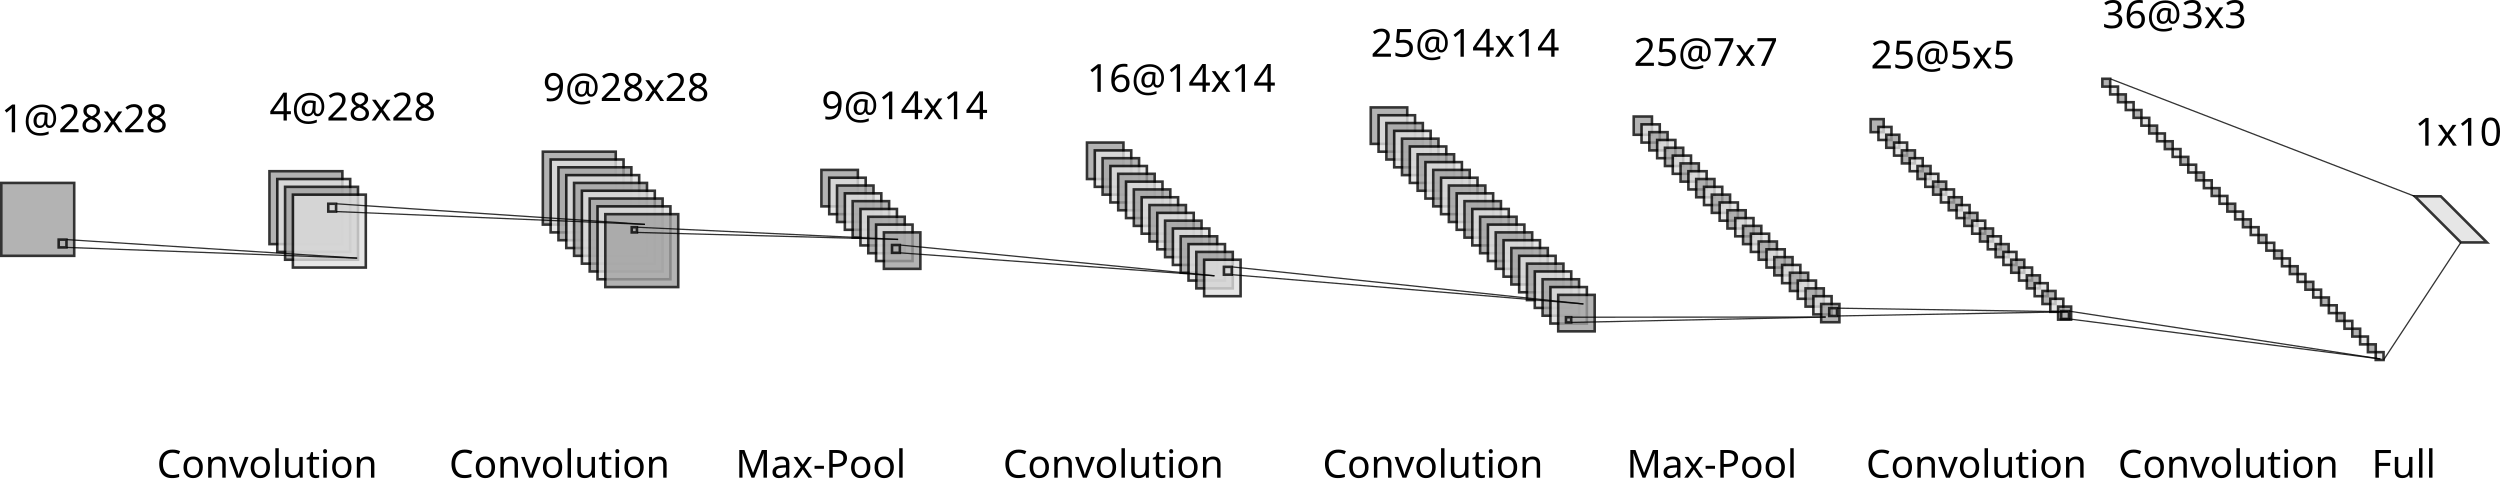
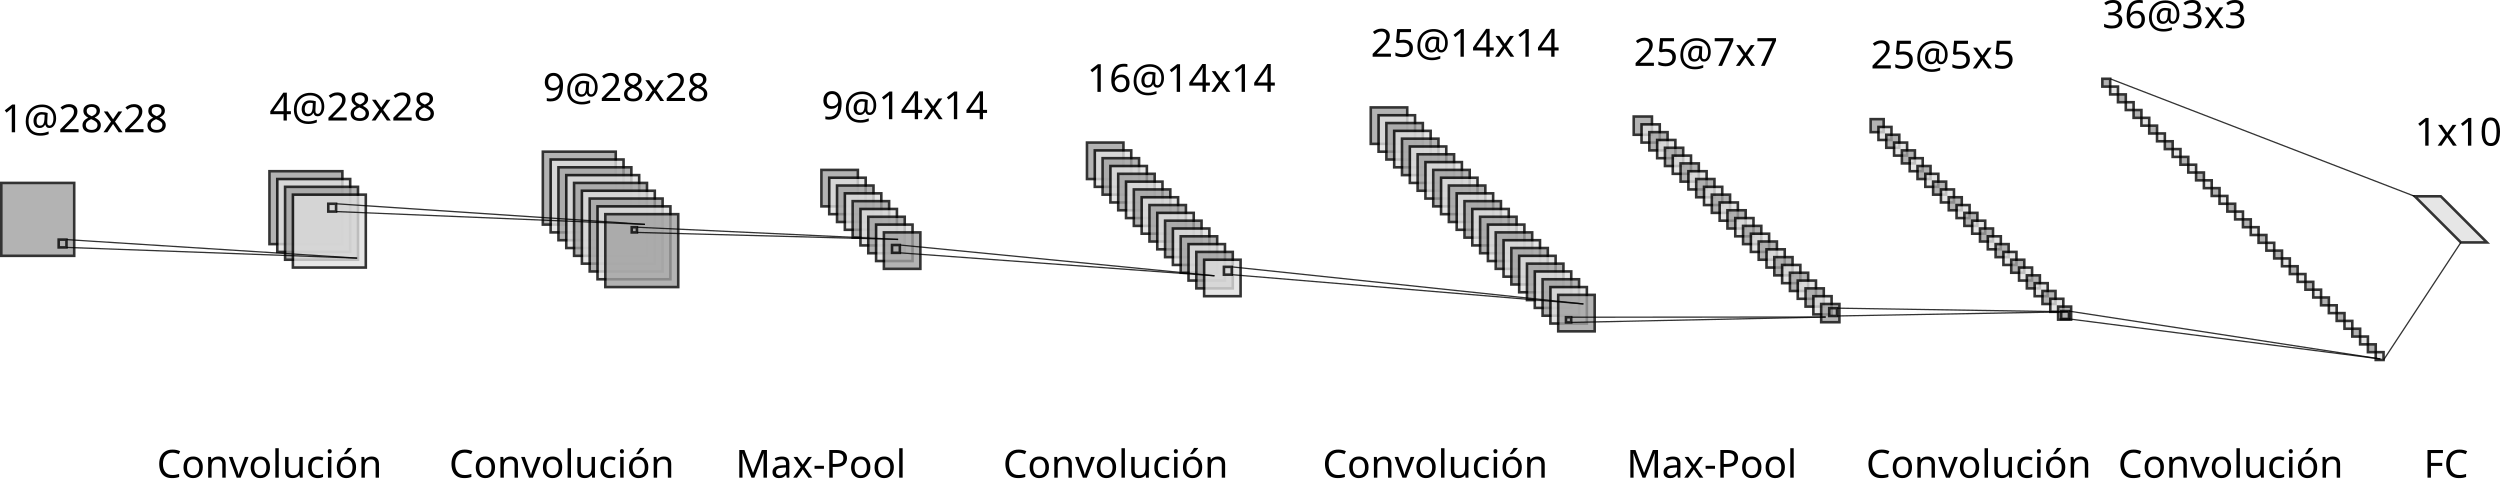
<svg xmlns="http://www.w3.org/2000/svg" width="944.912" height="180.698" version="1.1" id="svg36">
  <defs id="defs36" />
  <g transform="matrix(0.9840476,0,0,0.9840476,-277.0094,-325.9539)" id="g36">
    <rect class="rect" id="0_0" width="28" height="28" style="opacity:0.8;fill:#a0a0a0;stroke:#000000;stroke-width:1px" x="282" y="401.5" />
    <rect class="rect" id="1_0" width="28" height="28" style="opacity:0.8;fill:#a0a0a0;stroke:#000000;stroke-width:1px" x="385" y="397" />
    <rect class="rect" id="1_1" width="28" height="28" style="opacity:0.8;fill:#e0e0e0;stroke:#000000;stroke-width:1px" x="388" y="400" />
    <rect class="rect" id="1_2" width="28" height="28" style="opacity:0.8;fill:#a0a0a0;stroke:#000000;stroke-width:1px" x="391" y="403" />
    <rect class="rect" id="1_3" width="28" height="28" style="opacity:0.8;fill:#e0e0e0;stroke:#000000;stroke-width:1px" x="394" y="406" />
    <rect class="rect" id="2_0" width="28" height="28" style="opacity:0.8;fill:#a0a0a0;stroke:#000000;stroke-width:1px" x="490" y="389.5" />
    <rect class="rect" id="2_1" width="28" height="28" style="opacity:0.8;fill:#e0e0e0;stroke:#000000;stroke-width:1px" x="493" y="392.5" />
    <rect class="rect" id="2_2" width="28" height="28" style="opacity:0.8;fill:#a0a0a0;stroke:#000000;stroke-width:1px" x="496" y="395.5" />
    <rect class="rect" id="2_3" width="28" height="28" style="opacity:0.8;fill:#e0e0e0;stroke:#000000;stroke-width:1px" x="499" y="398.5" />
    <rect class="rect" id="2_4" width="28" height="28" style="opacity:0.8;fill:#a0a0a0;stroke:#000000;stroke-width:1px" x="502" y="401.5" />
    <rect class="rect" id="2_5" width="28" height="28" style="opacity:0.8;fill:#e0e0e0;stroke:#000000;stroke-width:1px" x="505" y="404.5" />
    <rect class="rect" id="2_6" width="28" height="28" style="opacity:0.8;fill:#a0a0a0;stroke:#000000;stroke-width:1px" x="508" y="407.5" />
    <rect class="rect" id="2_7" width="28" height="28" style="opacity:0.8;fill:#e0e0e0;stroke:#000000;stroke-width:1px" x="511" y="410.5" />
    <rect class="rect" id="2_8" width="28" height="28" style="opacity:0.8;fill:#a0a0a0;stroke:#000000;stroke-width:1px" x="514" y="413.5" />
    <rect class="rect" id="3_0" width="14" height="14" style="opacity:0.8;fill:#a0a0a0;stroke:#000000;stroke-width:1px" x="597" y="396.5" />
    <rect class="rect" id="3_1" width="14" height="14" style="opacity:0.8;fill:#e0e0e0;stroke:#000000;stroke-width:1px" x="600" y="399.5" />
    <rect class="rect" id="3_2" width="14" height="14" style="opacity:0.8;fill:#a0a0a0;stroke:#000000;stroke-width:1px" x="603" y="402.5" />
    <rect class="rect" id="3_3" width="14" height="14" style="opacity:0.8;fill:#e0e0e0;stroke:#000000;stroke-width:1px" x="606" y="405.5" />
    <rect class="rect" id="3_4" width="14" height="14" style="opacity:0.8;fill:#a0a0a0;stroke:#000000;stroke-width:1px" x="609" y="408.5" />
    <rect class="rect" id="3_5" width="14" height="14" style="opacity:0.8;fill:#e0e0e0;stroke:#000000;stroke-width:1px" x="612" y="411.5" />
    <rect class="rect" id="3_6" width="14" height="14" style="opacity:0.8;fill:#a0a0a0;stroke:#000000;stroke-width:1px" x="615" y="414.5" />
    <rect class="rect" id="3_7" width="14" height="14" style="opacity:0.8;fill:#e0e0e0;stroke:#000000;stroke-width:1px" x="618" y="417.5" />
    <rect class="rect" id="3_8" width="14" height="14" style="opacity:0.8;fill:#a0a0a0;stroke:#000000;stroke-width:1px" x="621" y="420.5" />
    <rect class="rect" id="4_0" width="14" height="14" style="opacity:0.8;fill:#a0a0a0;stroke:#000000;stroke-width:1px" x="699" y="386" />
    <rect class="rect" id="4_1" width="14" height="14" style="opacity:0.8;fill:#e0e0e0;stroke:#000000;stroke-width:1px" x="702" y="389" />
    <rect class="rect" id="4_2" width="14" height="14" style="opacity:0.8;fill:#a0a0a0;stroke:#000000;stroke-width:1px" x="705" y="392" />
    <rect class="rect" id="4_3" width="14" height="14" style="opacity:0.8;fill:#e0e0e0;stroke:#000000;stroke-width:1px" x="708" y="395" />
    <rect class="rect" id="4_4" width="14" height="14" style="opacity:0.8;fill:#a0a0a0;stroke:#000000;stroke-width:1px" x="711" y="398" />
    <rect class="rect" id="4_5" width="14" height="14" style="opacity:0.8;fill:#e0e0e0;stroke:#000000;stroke-width:1px" x="714" y="401" />
    <rect class="rect" id="4_6" width="14" height="14" style="opacity:0.8;fill:#a0a0a0;stroke:#000000;stroke-width:1px" x="717" y="404" />
    <rect class="rect" id="4_7" width="14" height="14" style="opacity:0.8;fill:#e0e0e0;stroke:#000000;stroke-width:1px" x="720" y="407" />
    <rect class="rect" id="4_8" width="14" height="14" style="opacity:0.8;fill:#a0a0a0;stroke:#000000;stroke-width:1px" x="723" y="410" />
    <rect class="rect" id="4_9" width="14" height="14" style="opacity:0.8;fill:#e0e0e0;stroke:#000000;stroke-width:1px" x="726" y="413" />
    <rect class="rect" id="4_10" width="14" height="14" style="opacity:0.8;fill:#a0a0a0;stroke:#000000;stroke-width:1px" x="729" y="416" />
    <rect class="rect" id="4_11" width="14" height="14" style="opacity:0.8;fill:#e0e0e0;stroke:#000000;stroke-width:1px" x="732" y="419" />
    <rect class="rect" id="4_12" width="14" height="14" style="opacity:0.8;fill:#a0a0a0;stroke:#000000;stroke-width:1px" x="735" y="422" />
    <rect class="rect" id="4_13" width="14" height="14" style="opacity:0.8;fill:#e0e0e0;stroke:#000000;stroke-width:1px" x="738" y="425" />
    <rect class="rect" id="4_14" width="14" height="14" style="opacity:0.8;fill:#a0a0a0;stroke:#000000;stroke-width:1px" x="741" y="428" />
    <rect class="rect" id="4_15" width="14" height="14" style="opacity:0.8;fill:#e0e0e0;stroke:#000000;stroke-width:1px" x="744" y="431" />
    <rect class="rect" id="5_0" width="14" height="14" style="opacity:0.8;fill:#a0a0a0;stroke:#000000;stroke-width:1px" x="808" y="372.5" />
    <rect class="rect" id="5_1" width="14" height="14" style="opacity:0.8;fill:#e0e0e0;stroke:#000000;stroke-width:1px" x="811" y="375.5" />
    <rect class="rect" id="5_2" width="14" height="14" style="opacity:0.8;fill:#a0a0a0;stroke:#000000;stroke-width:1px" x="814" y="378.5" />
    <rect class="rect" id="5_3" width="14" height="14" style="opacity:0.8;fill:#e0e0e0;stroke:#000000;stroke-width:1px" x="817" y="381.5" />
    <rect class="rect" id="5_4" width="14" height="14" style="opacity:0.8;fill:#a0a0a0;stroke:#000000;stroke-width:1px" x="820" y="384.5" />
    <rect class="rect" id="5_5" width="14" height="14" style="opacity:0.8;fill:#e0e0e0;stroke:#000000;stroke-width:1px" x="823" y="387.5" />
    <rect class="rect" id="5_6" width="14" height="14" style="opacity:0.8;fill:#a0a0a0;stroke:#000000;stroke-width:1px" x="826" y="390.5" />
    <rect class="rect" id="5_7" width="14" height="14" style="opacity:0.8;fill:#e0e0e0;stroke:#000000;stroke-width:1px" x="829" y="393.5" />
    <rect class="rect" id="5_8" width="14" height="14" style="opacity:0.8;fill:#a0a0a0;stroke:#000000;stroke-width:1px" x="832" y="396.5" />
    <rect class="rect" id="5_9" width="14" height="14" style="opacity:0.8;fill:#e0e0e0;stroke:#000000;stroke-width:1px" x="835" y="399.5" />
    <rect class="rect" id="5_10" width="14" height="14" style="opacity:0.8;fill:#a0a0a0;stroke:#000000;stroke-width:1px" x="838" y="402.5" />
    <rect class="rect" id="5_11" width="14" height="14" style="opacity:0.8;fill:#e0e0e0;stroke:#000000;stroke-width:1px" x="841" y="405.5" />
    <rect class="rect" id="5_12" width="14" height="14" style="opacity:0.8;fill:#a0a0a0;stroke:#000000;stroke-width:1px" x="844" y="408.5" />
    <rect class="rect" id="5_13" width="14" height="14" style="opacity:0.8;fill:#e0e0e0;stroke:#000000;stroke-width:1px" x="847" y="411.5" />
    <rect class="rect" id="5_14" width="14" height="14" style="opacity:0.8;fill:#a0a0a0;stroke:#000000;stroke-width:1px" x="850" y="414.5" />
    <rect class="rect" id="5_15" width="14" height="14" style="opacity:0.8;fill:#e0e0e0;stroke:#000000;stroke-width:1px" x="853" y="417.5" />
    <rect class="rect" id="5_16" width="14" height="14" style="opacity:0.8;fill:#a0a0a0;stroke:#000000;stroke-width:1px" x="856" y="420.5" />
    <rect class="rect" id="5_17" width="14" height="14" style="opacity:0.8;fill:#e0e0e0;stroke:#000000;stroke-width:1px" x="859" y="423.5" />
    <rect class="rect" id="5_18" width="14" height="14" style="opacity:0.8;fill:#a0a0a0;stroke:#000000;stroke-width:1px" x="862" y="426.5" />
    <rect class="rect" id="5_19" width="14" height="14" style="opacity:0.8;fill:#e0e0e0;stroke:#000000;stroke-width:1px" x="865" y="429.5" />
    <rect class="rect" id="5_20" width="14" height="14" style="opacity:0.8;fill:#a0a0a0;stroke:#000000;stroke-width:1px" x="868" y="432.5" />
    <rect class="rect" id="5_21" width="14" height="14" style="opacity:0.8;fill:#e0e0e0;stroke:#000000;stroke-width:1px" x="871" y="435.5" />
    <rect class="rect" id="5_22" width="14" height="14" style="opacity:0.8;fill:#a0a0a0;stroke:#000000;stroke-width:1px" x="874" y="438.5" />
    <rect class="rect" id="5_23" width="14" height="14" style="opacity:0.8;fill:#e0e0e0;stroke:#000000;stroke-width:1px" x="877" y="441.5" />
    <rect class="rect" id="5_24" width="14" height="14" style="opacity:0.8;fill:#a0a0a0;stroke:#000000;stroke-width:1px" x="880" y="444.5" />
    <rect class="rect" id="6_0" width="7" height="7" style="opacity:0.8;fill:#a0a0a0;stroke:#000000;stroke-width:1px" x="909" y="376" />
    <rect class="rect" id="6_1" width="7" height="7" style="opacity:0.8;fill:#e0e0e0;stroke:#000000;stroke-width:1px" x="912" y="379" />
    <rect class="rect" id="6_2" width="7" height="7" style="opacity:0.8;fill:#a0a0a0;stroke:#000000;stroke-width:1px" x="915" y="382" />
    <rect class="rect" id="6_3" width="7" height="7" style="opacity:0.8;fill:#e0e0e0;stroke:#000000;stroke-width:1px" x="918" y="385" />
    <rect class="rect" id="6_4" width="7" height="7" style="opacity:0.8;fill:#a0a0a0;stroke:#000000;stroke-width:1px" x="921" y="388" />
    <rect class="rect" id="6_5" width="7" height="7" style="opacity:0.8;fill:#e0e0e0;stroke:#000000;stroke-width:1px" x="924" y="391" />
    <rect class="rect" id="6_6" width="7" height="7" style="opacity:0.8;fill:#a0a0a0;stroke:#000000;stroke-width:1px" x="927" y="394" />
    <rect class="rect" id="6_7" width="7" height="7" style="opacity:0.8;fill:#e0e0e0;stroke:#000000;stroke-width:1px" x="930" y="397" />
    <rect class="rect" id="6_8" width="7" height="7" style="opacity:0.8;fill:#a0a0a0;stroke:#000000;stroke-width:1px" x="933" y="400" />
    <rect class="rect" id="6_9" width="7" height="7" style="opacity:0.8;fill:#e0e0e0;stroke:#000000;stroke-width:1px" x="936" y="403" />
    <rect class="rect" id="6_10" width="7" height="7" style="opacity:0.8;fill:#a0a0a0;stroke:#000000;stroke-width:1px" x="939" y="406" />
    <rect class="rect" id="6_11" width="7" height="7" style="opacity:0.8;fill:#e0e0e0;stroke:#000000;stroke-width:1px" x="942" y="409" />
    <rect class="rect" id="6_12" width="7" height="7" style="opacity:0.8;fill:#a0a0a0;stroke:#000000;stroke-width:1px" x="945" y="412" />
    <rect class="rect" id="6_13" width="7" height="7" style="opacity:0.8;fill:#e0e0e0;stroke:#000000;stroke-width:1px" x="948" y="415" />
    <rect class="rect" id="6_14" width="7" height="7" style="opacity:0.8;fill:#a0a0a0;stroke:#000000;stroke-width:1px" x="951" y="418" />
    <rect class="rect" id="6_15" width="7" height="7" style="opacity:0.8;fill:#e0e0e0;stroke:#000000;stroke-width:1px" x="954" y="421" />
    <rect class="rect" id="6_16" width="7" height="7" style="opacity:0.8;fill:#a0a0a0;stroke:#000000;stroke-width:1px" x="957" y="424" />
    <rect class="rect" id="6_17" width="7" height="7" style="opacity:0.8;fill:#e0e0e0;stroke:#000000;stroke-width:1px" x="960" y="427" />
    <rect class="rect" id="6_18" width="7" height="7" style="opacity:0.8;fill:#a0a0a0;stroke:#000000;stroke-width:1px" x="963" y="430" />
    <rect class="rect" id="6_19" width="7" height="7" style="opacity:0.8;fill:#e0e0e0;stroke:#000000;stroke-width:1px" x="966" y="433" />
    <rect class="rect" id="6_20" width="7" height="7" style="opacity:0.8;fill:#a0a0a0;stroke:#000000;stroke-width:1px" x="969" y="436" />
    <rect class="rect" id="6_21" width="7" height="7" style="opacity:0.8;fill:#e0e0e0;stroke:#000000;stroke-width:1px" x="972" y="439" />
    <rect class="rect" id="6_22" width="7" height="7" style="opacity:0.8;fill:#a0a0a0;stroke:#000000;stroke-width:1px" x="975" y="442" />
    <rect class="rect" id="6_23" width="7" height="7" style="opacity:0.8;fill:#e0e0e0;stroke:#000000;stroke-width:1px" x="978" y="445" />
    <rect class="rect" id="6_24" width="7" height="7" style="opacity:0.8;fill:#a0a0a0;stroke:#000000;stroke-width:1px" x="981" y="448" />
    <rect class="rect" id="7_0" width="5" height="5" style="opacity:0.8;fill:#a0a0a0;stroke:#000000;stroke-width:1px" x="1000" y="377" />
    <rect class="rect" id="7_1" width="5" height="5" style="opacity:0.8;fill:#e0e0e0;stroke:#000000;stroke-width:1px" x="1003" y="380" />
    <rect class="rect" id="7_2" width="5" height="5" style="opacity:0.8;fill:#a0a0a0;stroke:#000000;stroke-width:1px" x="1006" y="383" />
    <rect class="rect" id="7_3" width="5" height="5" style="opacity:0.8;fill:#e0e0e0;stroke:#000000;stroke-width:1px" x="1009" y="386" />
    <rect class="rect" id="7_4" width="5" height="5" style="opacity:0.8;fill:#a0a0a0;stroke:#000000;stroke-width:1px" x="1012" y="389" />
    <rect class="rect" id="7_5" width="5" height="5" style="opacity:0.8;fill:#e0e0e0;stroke:#000000;stroke-width:1px" x="1015" y="392" />
    <rect class="rect" id="7_6" width="5" height="5" style="opacity:0.8;fill:#a0a0a0;stroke:#000000;stroke-width:1px" x="1018" y="395" />
    <rect class="rect" id="7_7" width="5" height="5" style="opacity:0.8;fill:#e0e0e0;stroke:#000000;stroke-width:1px" x="1021" y="398" />
    <rect class="rect" id="7_8" width="5" height="5" style="opacity:0.8;fill:#a0a0a0;stroke:#000000;stroke-width:1px" x="1024" y="401" />
    <rect class="rect" id="7_9" width="5" height="5" style="opacity:0.8;fill:#e0e0e0;stroke:#000000;stroke-width:1px" x="1027" y="404" />
    <rect class="rect" id="7_10" width="5" height="5" style="opacity:0.8;fill:#a0a0a0;stroke:#000000;stroke-width:1px" x="1030" y="407" />
    <rect class="rect" id="7_11" width="5" height="5" style="opacity:0.8;fill:#e0e0e0;stroke:#000000;stroke-width:1px" x="1033" y="410" />
    <rect class="rect" id="7_12" width="5" height="5" style="opacity:0.8;fill:#a0a0a0;stroke:#000000;stroke-width:1px" x="1036" y="413" />
    <rect class="rect" id="7_13" width="5" height="5" style="opacity:0.8;fill:#e0e0e0;stroke:#000000;stroke-width:1px" x="1039" y="416" />
    <rect class="rect" id="7_14" width="5" height="5" style="opacity:0.8;fill:#a0a0a0;stroke:#000000;stroke-width:1px" x="1042" y="419" />
    <rect class="rect" id="7_15" width="5" height="5" style="opacity:0.8;fill:#e0e0e0;stroke:#000000;stroke-width:1px" x="1045" y="422" />
    <rect class="rect" id="7_16" width="5" height="5" style="opacity:0.8;fill:#a0a0a0;stroke:#000000;stroke-width:1px" x="1048" y="425" />
    <rect class="rect" id="7_17" width="5" height="5" style="opacity:0.8;fill:#e0e0e0;stroke:#000000;stroke-width:1px" x="1051" y="428" />
    <rect class="rect" id="7_18" width="5" height="5" style="opacity:0.8;fill:#a0a0a0;stroke:#000000;stroke-width:1px" x="1054" y="431" />
    <rect class="rect" id="7_19" width="5" height="5" style="opacity:0.8;fill:#e0e0e0;stroke:#000000;stroke-width:1px" x="1057" y="434" />
    <rect class="rect" id="7_20" width="5" height="5" style="opacity:0.8;fill:#a0a0a0;stroke:#000000;stroke-width:1px" x="1060" y="437" />
    <rect class="rect" id="7_21" width="5" height="5" style="opacity:0.8;fill:#e0e0e0;stroke:#000000;stroke-width:1px" x="1063" y="440" />
    <rect class="rect" id="7_22" width="5" height="5" style="opacity:0.8;fill:#a0a0a0;stroke:#000000;stroke-width:1px" x="1066" y="443" />
    <rect class="rect" id="7_23" width="5" height="5" style="opacity:0.8;fill:#e0e0e0;stroke:#000000;stroke-width:1px" x="1069" y="446" />
    <rect class="rect" id="7_24" width="5" height="5" style="opacity:0.8;fill:#a0a0a0;stroke:#000000;stroke-width:1px" x="1072" y="449" />
    <rect class="rect" id="8_0" width="3" height="3" style="opacity:0.8;fill:#a0a0a0;stroke:#000000;stroke-width:1px" x="1089" y="361.5" />
    <rect class="rect" id="8_1" width="3" height="3" style="opacity:0.8;fill:#e0e0e0;stroke:#000000;stroke-width:1px" x="1092" y="364.5" />
    <rect class="rect" id="8_2" width="3" height="3" style="opacity:0.8;fill:#a0a0a0;stroke:#000000;stroke-width:1px" x="1095" y="367.5" />
    <rect class="rect" id="8_3" width="3" height="3" style="opacity:0.8;fill:#e0e0e0;stroke:#000000;stroke-width:1px" x="1098" y="370.5" />
    <rect class="rect" id="8_4" width="3" height="3" style="opacity:0.8;fill:#a0a0a0;stroke:#000000;stroke-width:1px" x="1101" y="373.5" />
    <rect class="rect" id="8_5" width="3" height="3" style="opacity:0.8;fill:#e0e0e0;stroke:#000000;stroke-width:1px" x="1104" y="376.5" />
    <rect class="rect" id="8_6" width="3" height="3" style="opacity:0.8;fill:#a0a0a0;stroke:#000000;stroke-width:1px" x="1107" y="379.5" />
    <rect class="rect" id="8_7" width="3" height="3" style="opacity:0.8;fill:#e0e0e0;stroke:#000000;stroke-width:1px" x="1110" y="382.5" />
    <rect class="rect" id="8_8" width="3" height="3" style="opacity:0.8;fill:#a0a0a0;stroke:#000000;stroke-width:1px" x="1113" y="385.5" />
    <rect class="rect" id="8_9" width="3" height="3" style="opacity:0.8;fill:#e0e0e0;stroke:#000000;stroke-width:1px" x="1116" y="388.5" />
    <rect class="rect" id="8_10" width="3" height="3" style="opacity:0.8;fill:#a0a0a0;stroke:#000000;stroke-width:1px" x="1119" y="391.5" />
    <rect class="rect" id="8_11" width="3" height="3" style="opacity:0.8;fill:#e0e0e0;stroke:#000000;stroke-width:1px" x="1122" y="394.5" />
    <rect class="rect" id="8_12" width="3" height="3" style="opacity:0.8;fill:#a0a0a0;stroke:#000000;stroke-width:1px" x="1125" y="397.5" />
    <rect class="rect" id="8_13" width="3" height="3" style="opacity:0.8;fill:#e0e0e0;stroke:#000000;stroke-width:1px" x="1128" y="400.5" />
    <rect class="rect" id="8_14" width="3" height="3" style="opacity:0.8;fill:#a0a0a0;stroke:#000000;stroke-width:1px" x="1131" y="403.5" />
    <rect class="rect" id="8_15" width="3" height="3" style="opacity:0.8;fill:#e0e0e0;stroke:#000000;stroke-width:1px" x="1134" y="406.5" />
    <rect class="rect" id="8_16" width="3" height="3" style="opacity:0.8;fill:#a0a0a0;stroke:#000000;stroke-width:1px" x="1137" y="409.5" />
    <rect class="rect" id="8_17" width="3" height="3" style="opacity:0.8;fill:#e0e0e0;stroke:#000000;stroke-width:1px" x="1140" y="412.5" />
    <rect class="rect" id="8_18" width="3" height="3" style="opacity:0.8;fill:#a0a0a0;stroke:#000000;stroke-width:1px" x="1143" y="415.5" />
    <rect class="rect" id="8_19" width="3" height="3" style="opacity:0.8;fill:#e0e0e0;stroke:#000000;stroke-width:1px" x="1146" y="418.5" />
    <rect class="rect" id="8_20" width="3" height="3" style="opacity:0.8;fill:#a0a0a0;stroke:#000000;stroke-width:1px" x="1149" y="421.5" />
    <rect class="rect" id="8_21" width="3" height="3" style="opacity:0.8;fill:#e0e0e0;stroke:#000000;stroke-width:1px" x="1152" y="424.5" />
    <rect class="rect" id="8_22" width="3" height="3" style="opacity:0.8;fill:#a0a0a0;stroke:#000000;stroke-width:1px" x="1155" y="427.5" />
    <rect class="rect" id="8_23" width="3" height="3" style="opacity:0.8;fill:#e0e0e0;stroke:#000000;stroke-width:1px" x="1158" y="430.5" />
    <rect class="rect" id="8_24" width="3" height="3" style="opacity:0.8;fill:#a0a0a0;stroke:#000000;stroke-width:1px" x="1161" y="433.5" />
    <rect class="rect" id="8_25" width="3" height="3" style="opacity:0.8;fill:#e0e0e0;stroke:#000000;stroke-width:1px" x="1164" y="436.5" />
    <rect class="rect" id="8_26" width="3" height="3" style="opacity:0.8;fill:#a0a0a0;stroke:#000000;stroke-width:1px" x="1167" y="439.5" />
    <rect class="rect" id="8_27" width="3" height="3" style="opacity:0.8;fill:#e0e0e0;stroke:#000000;stroke-width:1px" x="1170" y="442.5" />
    <rect class="rect" id="8_28" width="3" height="3" style="opacity:0.8;fill:#a0a0a0;stroke:#000000;stroke-width:1px" x="1173" y="445.5" />
    <rect class="rect" id="8_29" width="3" height="3" style="opacity:0.8;fill:#e0e0e0;stroke:#000000;stroke-width:1px" x="1176" y="448.5" />
    <rect class="rect" id="8_30" width="3" height="3" style="opacity:0.8;fill:#a0a0a0;stroke:#000000;stroke-width:1px" x="1179" y="451.5" />
    <rect class="rect" id="8_31" width="3" height="3" style="opacity:0.8;fill:#e0e0e0;stroke:#000000;stroke-width:1px" x="1182" y="454.5" />
    <rect class="rect" id="8_32" width="3" height="3" style="opacity:0.8;fill:#a0a0a0;stroke:#000000;stroke-width:1px" x="1185" y="457.5" />
    <rect class="rect" id="8_33" width="3" height="3" style="opacity:0.8;fill:#e0e0e0;stroke:#000000;stroke-width:1px" x="1188" y="460.5" />
    <rect class="rect" id="8_34" width="3" height="3" style="opacity:0.8;fill:#a0a0a0;stroke:#000000;stroke-width:1px" x="1191" y="463.5" />
    <rect class="rect" id="8_35" width="3" height="3" style="opacity:0.8;fill:#e0e0e0;stroke:#000000;stroke-width:1px" x="1194" y="466.5" />
    <rect class="conv" id="conv_0" width="3" height="3" style="fill-opacity:0;stroke:#000000;stroke-width:1px;stroke-opacity:0.8" x="304.037" y="423.268" />
    <rect class="conv" id="conv_1" width="3" height="3" style="fill-opacity:0;stroke:#000000;stroke-width:1px;stroke-opacity:0.8" x="407.588" y="409.501" />
    <rect class="conv" id="conv_2" width="2" height="2" style="fill-opacity:0;stroke:#000000;stroke-width:1px;stroke-opacity:0.8" x="524.143" y="418.514" />
    <rect class="conv" id="conv_3" width="3" height="3" style="fill-opacity:0;stroke:#000000;stroke-width:1px;stroke-opacity:0.8" x="624.121" y="425.342" />
    <rect class="conv" id="conv_4" width="3" height="3" style="fill-opacity:0;stroke:#000000;stroke-width:1px;stroke-opacity:0.8" x="751.597" y="433.738" />
    <rect class="conv" id="conv_5" width="2" height="2" style="fill-opacity:0;stroke:#000000;stroke-width:1px;stroke-opacity:0.8" x="882.979" y="453.077" />
    <rect class="conv" id="conv_6" width="3" height="3" style="fill-opacity:0;stroke:#000000;stroke-width:1px;stroke-opacity:0.8" x="984.088" y="449.602" />
    <rect class="conv" id="conv_7" width="3" height="3" style="fill-opacity:0;stroke:#000000;stroke-width:1px;stroke-opacity:0.8" x="1073.176" y="450.738" />
    <line class="link" id="line1" style="stroke:#000000;stroke-width:0.5px;stroke-opacity:0.8" x1="307.037" y1="426.268" x2="418.681" y2="430.38" />
    <line class="link" id="line2" style="stroke:#000000;stroke-width:0.5px;stroke-opacity:0.8" x1="307.037" y1="423.268" x2="418.681" y2="430.38" />
    <line class="link" id="line3" style="stroke:#000000;stroke-width:0.5px;stroke-opacity:0.8" x1="410.588" y1="412.501" x2="529.219" y2="417.421" />
    <line class="link" id="line4" style="stroke:#000000;stroke-width:0.5px;stroke-opacity:0.8" x1="410.588" y1="409.501" x2="529.219" y2="417.421" />
    <line class="link" id="line5" style="stroke:#000000;stroke-width:0.5px;stroke-opacity:0.8" x1="526.143" y1="420.514" x2="626.461" y2="423.2" />
    <line class="link" id="line6" style="stroke:#000000;stroke-width:0.5px;stroke-opacity:0.8" x1="526.143" y1="418.514" x2="626.461" y2="423.2" />
    <line class="link" id="line7" style="stroke:#000000;stroke-width:0.5px;stroke-opacity:0.8" x1="627.121" y1="428.342" x2="747.972" y2="437.163" />
    <line class="link" id="line8" style="stroke:#000000;stroke-width:0.5px;stroke-opacity:0.8" x1="627.121" y1="425.342" x2="747.972" y2="437.163" />
    <line class="link" id="line9" style="stroke:#000000;stroke-width:0.5px;stroke-opacity:0.8" x1="754.597" y1="436.738" x2="889.669" y2="447.984" />
    <line class="link" id="line10" style="stroke:#000000;stroke-width:0.5px;stroke-opacity:0.8" x1="754.597" y1="433.738" x2="889.669" y2="447.984" />
    <line class="link" id="line11" style="stroke:#000000;stroke-width:0.5px;stroke-opacity:0.8" x1="884.979" y1="455.077" x2="982.738" y2="453.003" />
    <line class="link" id="line12" style="stroke:#000000;stroke-width:0.5px;stroke-opacity:0.8" x1="884.979" y1="453.077" x2="982.738" y2="453.003" />
    <line class="link" id="line13" style="stroke:#000000;stroke-width:0.5px;stroke-opacity:0.8" x1="987.088" y1="452.602" x2="1075.859" y2="451.003" />
    <line class="link" id="line14" style="stroke:#000000;stroke-width:0.5px;stroke-opacity:0.8" x1="987.088" y1="449.602" x2="1075.859" y2="451.003" />
    <line class="link" id="line15" style="stroke:#000000;stroke-width:0.5px;stroke-opacity:0.8" x1="1076.176" y1="453.738" x2="1195.764" y2="469.107" />
    <line class="link" id="line16" style="stroke:#000000;stroke-width:0.5px;stroke-opacity:0.8" x1="1076.176" y1="450.738" x2="1195.764" y2="469.107" />
    <polygon class="poly" id="fc_0" style="opacity:0.8;fill:#e0e0e0;stroke:#000000;stroke-width:1px" points="1209,406.646 1219,406.646 1236.709,424.354 1226.709,424.354 " />
    <line class="line" id="line17" style="opacity:1;stroke:#000000;stroke-width:0.5px;stroke-opacity:0.8" x1="1197" y1="469.5" x2="1226.709" y2="424.354" />
    <line class="line" id="line18" style="opacity:1;stroke:#000000;stroke-width:0.5px;stroke-opacity:0.8" x1="1092" y1="361.5" x2="1209" y2="406.646" />
-     <text class="text" dy="0.35em" style="font-style:normal;font-variant:normal;font-weight:normal;font-stretch:normal;font-size:14.904px;font-family:sans-serif;-inkscape-font-specification:'sans-serif, Normal';font-variant-ligatures:normal;font-variant-caps:normal;font-variant-numeric:normal;font-variant-east-asian:normal;opacity:1" font-family="sans-serif" x="341.75" y="509.5" id="text18">Convolution</text>
-     <text class="text" dy="0.35em" style="font-style:normal;font-variant:normal;font-weight:normal;font-stretch:normal;font-size:14.904px;font-family:sans-serif;-inkscape-font-specification:'sans-serif, Normal';font-variant-ligatures:normal;font-variant-caps:normal;font-variant-numeric:normal;font-variant-east-asian:normal;opacity:1" font-family="sans-serif" x="454" y="509.5" id="text19">Convolution</text>
+     <text class="text" dy="0.35em" style="font-style:normal;font-variant:normal;font-weight:normal;font-stretch:normal;font-size:14.904px;font-family:sans-serif;-inkscape-font-specification:'sans-serif, Normal';font-variant-ligatures:normal;font-variant-caps:normal;font-variant-numeric:normal;font-variant-east-asian:normal;opacity:1" font-family="sans-serif" x="341.75" y="509.5" id="text18">Convolución</text>
+     <text class="text" dy="0.35em" style="font-style:normal;font-variant:normal;font-weight:normal;font-stretch:normal;font-size:14.904px;font-family:sans-serif;-inkscape-font-specification:'sans-serif, Normal';font-variant-ligatures:normal;font-variant-caps:normal;font-variant-numeric:normal;font-variant-east-asian:normal;opacity:1" font-family="sans-serif" x="454" y="509.5" id="text19">Convolución</text>
    <text class="text" dy="0.35em" style="font-style:normal;font-variant:normal;font-weight:normal;font-stretch:normal;font-size:14.904px;font-family:sans-serif;-inkscape-font-specification:'sans-serif, Normal';font-variant-ligatures:normal;font-variant-caps:normal;font-variant-numeric:normal;font-variant-east-asian:normal;opacity:1" font-family="sans-serif" x="564" y="509.5" id="text20">Max-Pool</text>
-     <text class="text" dy="0.35em" style="font-style:normal;font-variant:normal;font-weight:normal;font-stretch:normal;font-size:14.904px;font-family:sans-serif;-inkscape-font-specification:'sans-serif, Normal';font-variant-ligatures:normal;font-variant-caps:normal;font-variant-numeric:normal;font-variant-east-asian:normal;opacity:1" font-family="sans-serif" x="666.75" y="509.5" id="text21">Convolution</text>
-     <text class="text" dy="0.35em" style="font-style:normal;font-variant:normal;font-weight:normal;font-stretch:normal;font-size:14.904px;font-family:sans-serif;-inkscape-font-specification:'sans-serif, Normal';font-variant-ligatures:normal;font-variant-caps:normal;font-variant-numeric:normal;font-variant-east-asian:normal;opacity:1" font-family="sans-serif" x="789.5" y="509.5" id="text22">Convolution</text>
+     <text class="text" dy="0.35em" style="font-style:normal;font-variant:normal;font-weight:normal;font-stretch:normal;font-size:14.904px;font-family:sans-serif;-inkscape-font-specification:'sans-serif, Normal';font-variant-ligatures:normal;font-variant-caps:normal;font-variant-numeric:normal;font-variant-east-asian:normal;opacity:1" font-family="sans-serif" x="666.75" y="509.5" id="text21">Convolución</text>
+     <text class="text" dy="0.35em" style="font-style:normal;font-variant:normal;font-weight:normal;font-stretch:normal;font-size:14.904px;font-family:sans-serif;-inkscape-font-specification:'sans-serif, Normal';font-variant-ligatures:normal;font-variant-caps:normal;font-variant-numeric:normal;font-variant-east-asian:normal;opacity:1" font-family="sans-serif" x="789.5" y="509.5" id="text22">Convolución</text>
    <text class="text" dy="0.35em" style="font-style:normal;font-variant:normal;font-weight:normal;font-stretch:normal;font-size:14.904px;font-family:sans-serif;-inkscape-font-specification:'sans-serif, Normal';font-variant-ligatures:normal;font-variant-caps:normal;font-variant-numeric:normal;font-variant-east-asian:normal;opacity:1" font-family="sans-serif" x="906.25" y="509.5" id="text23">Max-Pool</text>
-     <text class="text" dy="0.35em" style="font-style:normal;font-variant:normal;font-weight:normal;font-stretch:normal;font-size:14.904px;font-family:sans-serif;-inkscape-font-specification:'sans-serif, Normal';font-variant-ligatures:normal;font-variant-caps:normal;font-variant-numeric:normal;font-variant-east-asian:normal;opacity:1" font-family="sans-serif" x="998.25" y="509.5" id="text24">Convolution</text>
-     <text class="text" dy="0.35em" style="font-style:normal;font-variant:normal;font-weight:normal;font-stretch:normal;font-size:14.904px;font-family:sans-serif;-inkscape-font-specification:'sans-serif, Normal';font-variant-ligatures:normal;font-variant-caps:normal;font-variant-numeric:normal;font-variant-east-asian:normal;opacity:1" font-family="sans-serif" x="1095" y="509.5" id="text25">Convolution</text>
-     <text class="text" dy="0.35em" style="font-style:normal;font-variant:normal;font-weight:normal;font-stretch:normal;font-size:14.904px;font-family:sans-serif;-inkscape-font-specification:'sans-serif, Normal';font-variant-ligatures:normal;font-variant-caps:normal;font-variant-numeric:normal;font-variant-east-asian:normal;opacity:1" font-family="sans-serif" x="1192.427" y="509.5" id="text26">Full</text>
+     <text class="text" dy="0.35em" style="font-style:normal;font-variant:normal;font-weight:normal;font-stretch:normal;font-size:14.904px;font-family:sans-serif;-inkscape-font-specification:'sans-serif, Normal';font-variant-ligatures:normal;font-variant-caps:normal;font-variant-numeric:normal;font-variant-east-asian:normal;opacity:1" font-family="sans-serif" x="998.25" y="509.5" id="text24">Convolución</text>
+     <text class="text" dy="0.35em" style="font-style:normal;font-variant:normal;font-weight:normal;font-stretch:normal;font-size:14.904px;font-family:sans-serif;-inkscape-font-specification:'sans-serif, Normal';font-variant-ligatures:normal;font-variant-caps:normal;font-variant-numeric:normal;font-variant-east-asian:normal;opacity:1" font-family="sans-serif" x="1095" y="509.5" id="text25">Convolución</text>
+     <text class="text" dy="0.35em" style="font-style:normal;font-variant:normal;font-weight:normal;font-stretch:normal;font-size:14.904px;font-family:sans-serif;-inkscape-font-specification:'sans-serif, Normal';font-variant-ligatures:normal;font-variant-caps:normal;font-variant-numeric:normal;font-variant-east-asian:normal;opacity:1" font-family="sans-serif" x="1212.427" y="509.5" id="text26">FC</text>
    <text class="info" dy="-0.3em" style="font-style:normal;font-variant:normal;font-weight:normal;font-stretch:normal;font-size:14.904px;font-family:sans-serif;-inkscape-font-specification:'sans-serif, Normal';font-variant-ligatures:normal;font-variant-caps:normal;font-variant-numeric:normal;font-variant-east-asian:normal" font-family="sans-serif" x="282" y="386.5" id="text27">1@28x28</text>
    <text class="info" dy="-0.3em" style="font-style:normal;font-variant:normal;font-weight:normal;font-stretch:normal;font-size:14.904px;font-family:sans-serif;-inkscape-font-specification:'sans-serif, Normal';font-variant-ligatures:normal;font-variant-caps:normal;font-variant-numeric:normal;font-variant-east-asian:normal" font-family="sans-serif" x="385" y="382" id="text28">4@28x28</text>
    <text class="info" dy="-0.3em" style="font-style:normal;font-variant:normal;font-weight:normal;font-stretch:normal;font-size:14.904px;font-family:sans-serif;-inkscape-font-specification:'sans-serif, Normal';font-variant-ligatures:normal;font-variant-caps:normal;font-variant-numeric:normal;font-variant-east-asian:normal" font-family="sans-serif" x="490" y="374.5" id="text29">9@28x28</text>
    <text class="info" dy="-0.3em" style="font-style:normal;font-variant:normal;font-weight:normal;font-stretch:normal;font-size:14.904px;font-family:sans-serif;-inkscape-font-specification:'sans-serif, Normal';font-variant-ligatures:normal;font-variant-caps:normal;font-variant-numeric:normal;font-variant-east-asian:normal" font-family="sans-serif" x="597" y="381.5" id="text30">9@14x14</text>
    <text class="info" dy="-0.3em" style="font-style:normal;font-variant:normal;font-weight:normal;font-stretch:normal;font-size:14.904px;font-family:sans-serif;-inkscape-font-specification:'sans-serif, Normal';font-variant-ligatures:normal;font-variant-caps:normal;font-variant-numeric:normal;font-variant-east-asian:normal" font-family="sans-serif" x="699" y="371" id="text31">16@14x14</text>
    <text class="info" dy="-0.3em" style="font-style:normal;font-variant:normal;font-weight:normal;font-stretch:normal;font-size:14.904px;font-family:sans-serif;-inkscape-font-specification:'sans-serif, Normal';font-variant-ligatures:normal;font-variant-caps:normal;font-variant-numeric:normal;font-variant-east-asian:normal" font-family="sans-serif" x="808" y="357.5" id="text32">25@14x14</text>
    <text class="info" dy="-0.3em" style="font-style:normal;font-variant:normal;font-weight:normal;font-stretch:normal;font-size:14.904px;font-family:sans-serif;-inkscape-font-specification:'sans-serif, Normal';font-variant-ligatures:normal;font-variant-caps:normal;font-variant-numeric:normal;font-variant-east-asian:normal" font-family="sans-serif" x="909" y="361" id="text33">25@7x7</text>
    <text class="info" dy="-0.3em" style="font-style:normal;font-variant:normal;font-weight:normal;font-stretch:normal;font-size:14.904px;font-family:sans-serif;-inkscape-font-specification:'sans-serif, Normal';font-variant-ligatures:normal;font-variant-caps:normal;font-variant-numeric:normal;font-variant-east-asian:normal" font-family="sans-serif" x="1000" y="362" id="text34">25@5x5</text>
    <text class="info" dy="-0.3em" style="font-style:normal;font-variant:normal;font-weight:normal;font-stretch:normal;font-size:14.904px;font-family:sans-serif;-inkscape-font-specification:'sans-serif, Normal';font-variant-ligatures:normal;font-variant-caps:normal;font-variant-numeric:normal;font-variant-east-asian:normal" font-family="sans-serif" x="1089" y="346.5" id="text35">36@3x3</text>
    <text class="info" dy="-0.3em" style="font-style:normal;font-variant:normal;font-weight:normal;font-stretch:normal;font-size:14.904px;font-family:sans-serif;-inkscape-font-specification:'sans-serif, Normal';font-variant-ligatures:normal;font-variant-caps:normal;font-variant-numeric:normal;font-variant-east-asian:normal" font-family="sans-serif" x="1209" y="391.646" id="text36">1x10</text>
  </g>
</svg>
